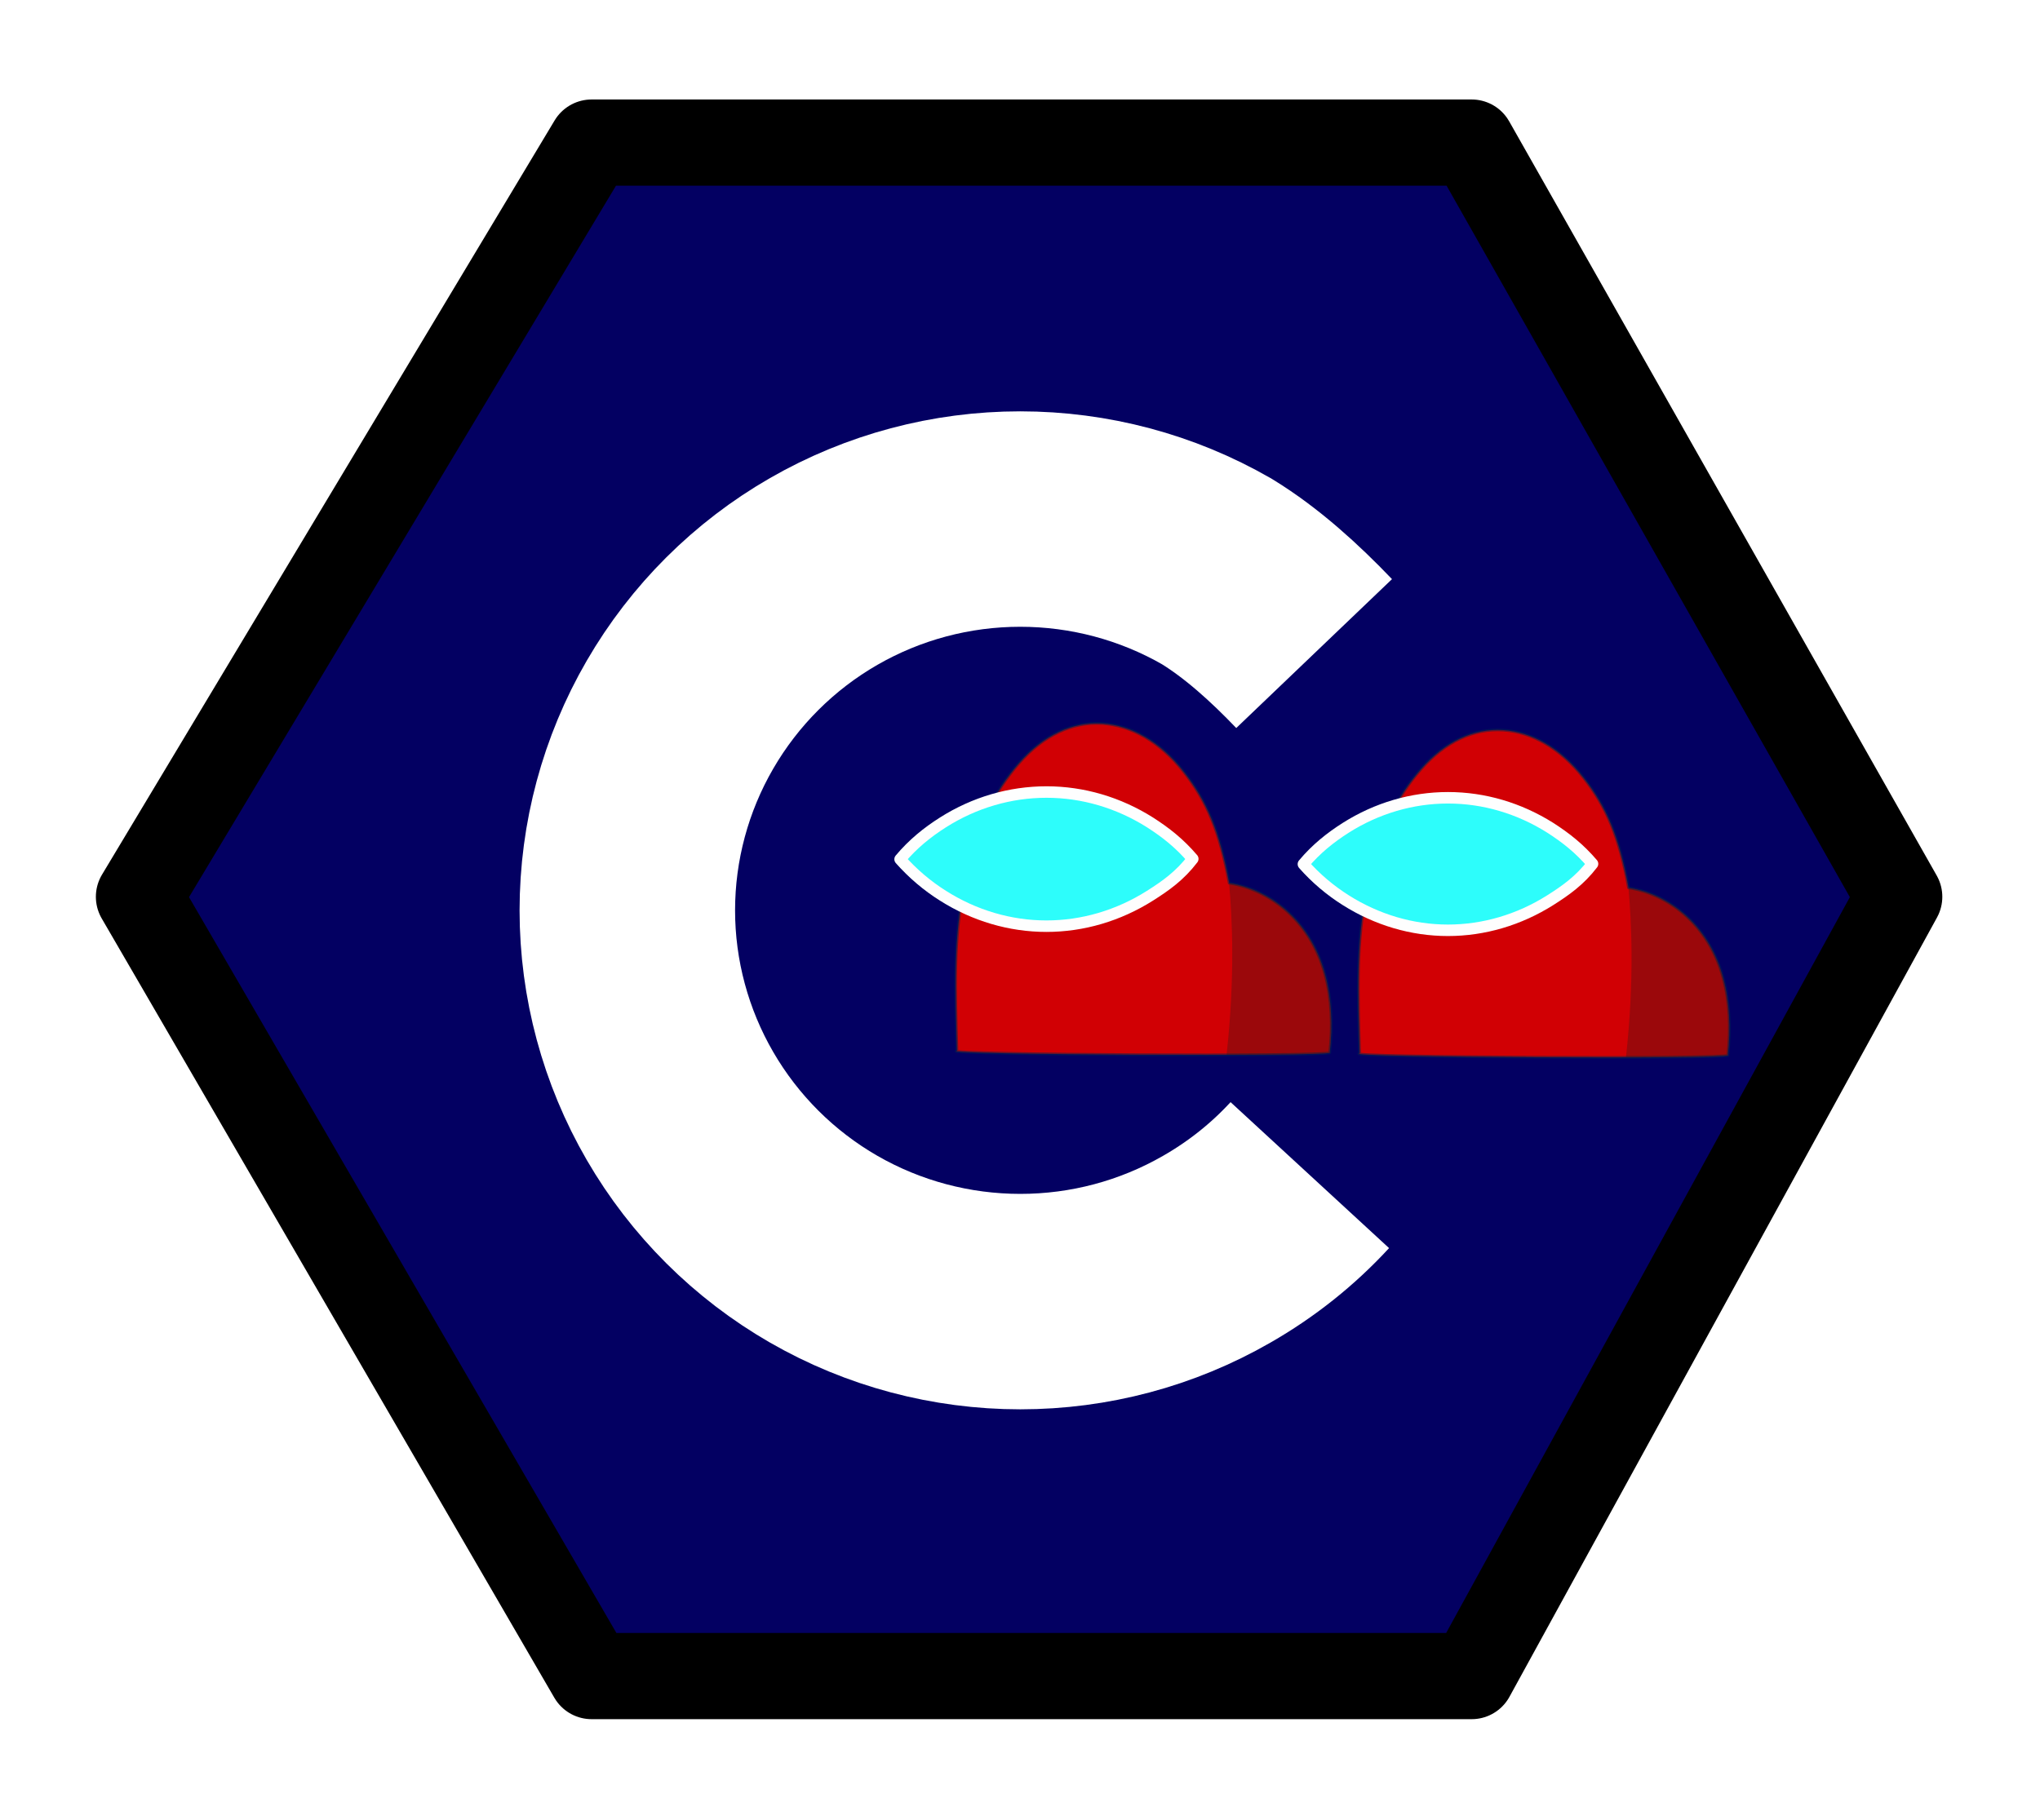
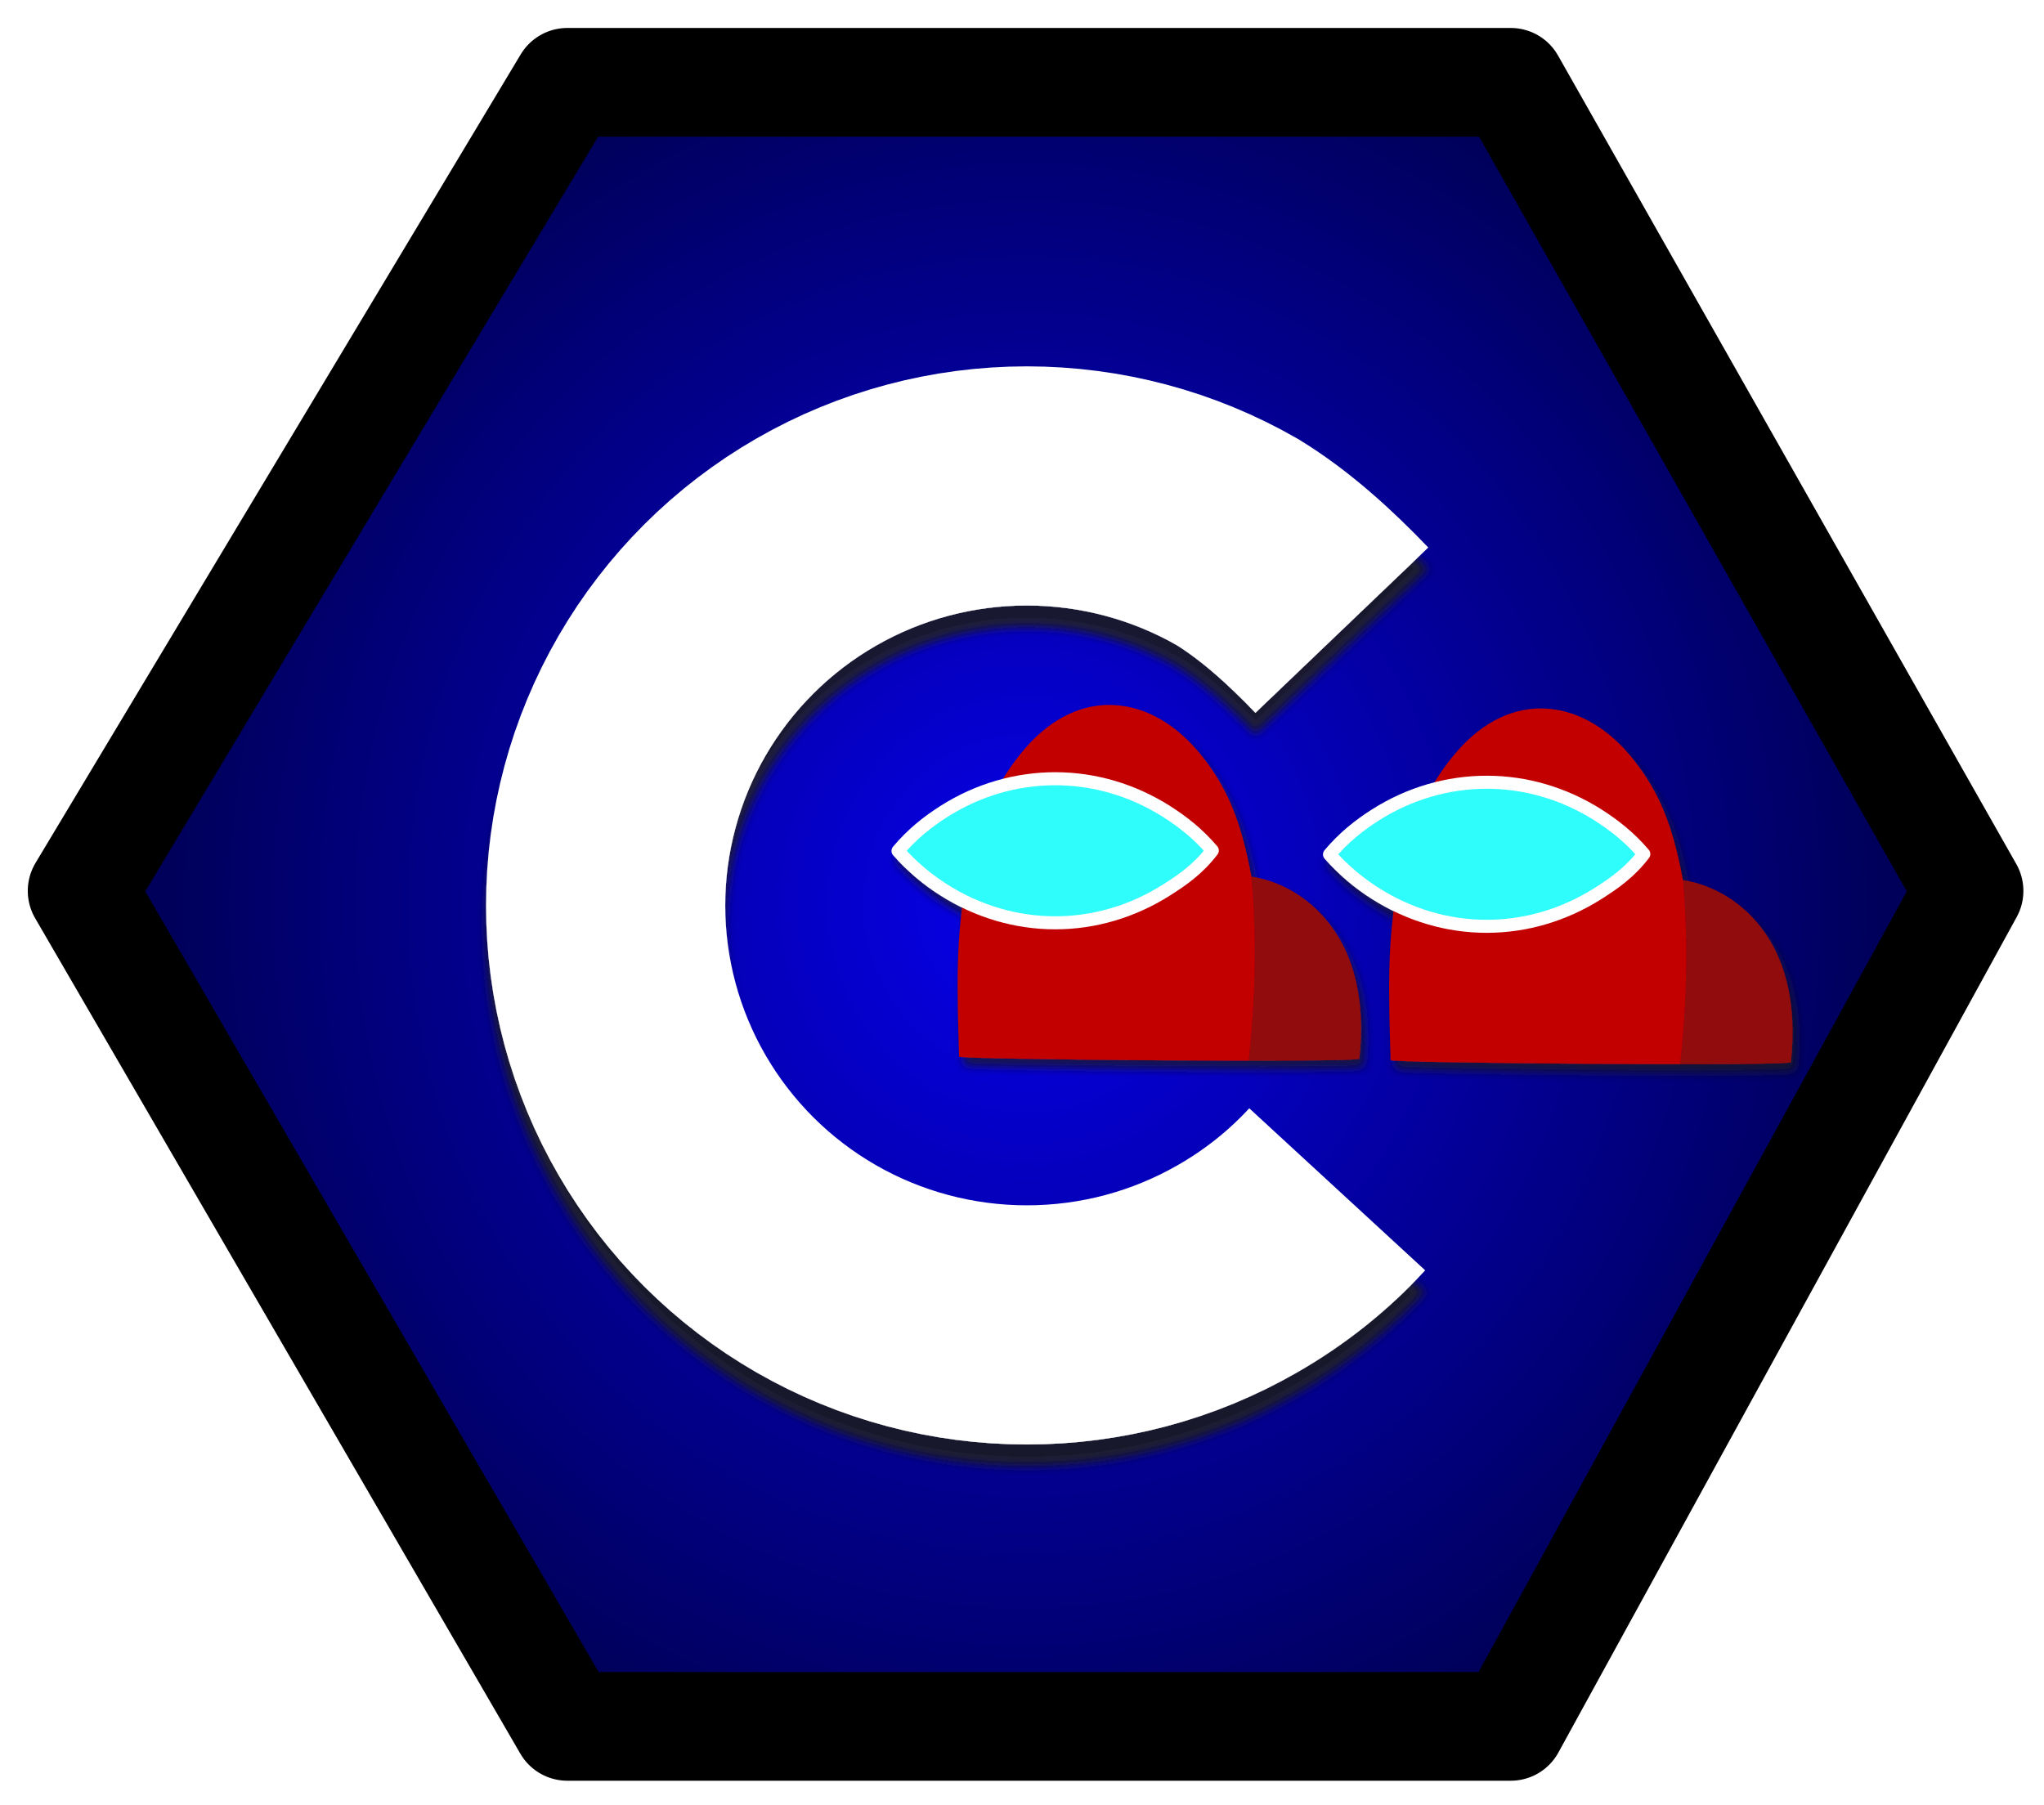
- <svg xmlns="http://www.w3.org/2000/svg" xmlns:ns1="http://xml.openoffice.org/svg/export" version="1.2" width="213mm" height="190mm" viewBox="0 0 21300 19000" preserveAspectRatio="xMidYMid" fill-rule="evenodd" stroke-width="28.222" stroke-linejoin="round" xml:space="preserve">
-   <defs class="ClipPathGroup">
-     <clipPath id="presentation_clip_path" clipPathUnits="userSpaceOnUse">
-       <rect x="0" y="0" width="21300" height="19000" />
-     </clipPath>
-     <clipPath id="presentation_clip_path_shrink" clipPathUnits="userSpaceOnUse">
-       <rect x="21" y="19" width="21258" height="18962" />
-     </clipPath>
+ <svg xmlns="http://www.w3.org/2000/svg" viewBox="15 25 470 415">
+   <defs>
+     <radialGradient gradientUnits="userSpaceOnUse" cx="10640.5" cy="9497" r="9189.5" id="gradient-0" gradientTransform="matrix(0.021437, 0, 0, 0.02251, 22.71696, 19.19722)">
+       <stop offset="0" style="stop-color: rgb(7, 0, 235);" />
+       <stop offset="1" style="stop-color: rgb(0% 0% 35.144%)" />
+     </radialGradient>
  </defs>
-   <defs class="TextShapeIndex">
-     <g ns1:slide="id1" ns1:id-list="id3 id4 id5 id6 id7 id8 id9 id10 id11 id12" />
-   </defs>
-   <defs class="EmbeddedBulletChars">
-     <g id="bullet-char-template-57356" transform="scale(0.0004882812,-0.0004882812)">
-       <path d="M 580,1141 L 1163,571 580,0 -4,571 580,1141 Z" />
+   <g class="Group">
+     <path stroke="rgb(0,0,0)" stroke-linejoin="round" d="M 145.455 43.93 L 362.379 43.93 L 467.762 229.883 L 362.379 422.022 L 145.455 422.022 L 33.887 229.883 L 145.455 43.93 Z" style="fill: url(#gradient-0); stroke-width: 25px; filter: none;" />
+     <path fill="none" stroke="rgb(255,255,255)" stroke-linejoin="round" d="M 322.483 298.51 C 315.85 305.71 308.155 311.846 299.538 316.781 C 284.808 325.257 268.141 329.693 251.12 329.693 C 234.122 329.693 217.409 325.257 202.678 316.781 C 187.947 308.307 175.743 296.125 167.243 281.464 C 158.746 266.805 154.26 250.161 154.26 233.236 C 154.26 216.285 158.746 199.642 167.243 184.984 C 175.743 170.322 187.947 158.141 202.678 149.667 C 217.409 141.191 234.099 136.753 251.096 136.753 C 268.118 136.753 284.808 141.191 299.538 149.667 C 308.178 154.954 316.299 162.344 323.546 169.922" style="filter: drop-shadow(rgba(28, 28, 28, 0.867) 0px 5px 1px); stroke-width: 55px;" />
+     <g class="Group" id="amogus" style="filter: drop-shadow(rgba(28, 28, 28, 0.71) 1px 2px 1px);">
+       <path stroke="none" d="M 235.538 268.012 C 235.112 252.923 234.59 240.484 237.429 226.531 C 240.267 212.578 244.83 203.901 250.838 196.972 C 256.867 190.042 264.081 186.686 271.389 187.156 C 278.697 187.63 285.744 191.699 291.513 199.052 C 297.284 206.408 300.357 213.785 302.747 226.603 C 308.068 227.406 313.342 229.984 317.574 234.004 C 321.807 238.025 324.811 243.203 326.419 249.21 C 328.027 255.218 328.31 261.745 327.577 268.46 C 327.697 269.453 235.353 268.662 235.538 268.012 Z" style="fill: rgb(195, 0, 4);" />
+       <path fill-opacity="0.298" stroke="none" d="M 302.747 226.603 C 308.068 227.405 313.317 229.961 317.55 233.981 C 321.783 238.001 324.786 243.179 326.395 249.186 C 328.004 255.192 328.312 261.745 327.578 268.459 C 327.762 268.776 316.983 268.92 302.108 268.943 C 304.236 249.385 303.527 235.209 302.747 226.603 Z" style="" fill="rgb(28,28,28)" />
+       <path stroke="rgb(254,254,254)" stroke-linejoin="round" d="M 293.76 220.595 C 290.474 216.743 287.066 214.069 283.19 211.586 C 275.432 206.69 266.635 204.088 257.649 204.088 C 248.663 204.088 239.841 206.668 232.085 211.586 C 228.207 214.045 224.659 216.908 221.49 220.69 C 224.635 224.237 228.207 227.265 232.085 229.7 C 239.841 234.62 248.663 237.222 257.625 237.222 C 266.612 237.222 275.408 234.62 283.19 229.7 C 287.043 227.265 290.566 224.782 293.76 220.595 Z" style="stroke-width: 3px; fill: rgb(45, 253, 251);" />
    </g>
-     <g id="bullet-char-template-57354" transform="scale(0.0004882812,-0.0004882812)">
-       <path d="M 8,1128 L 1137,1128 1137,0 8,0 8,1128 Z" />
-     </g>
-     <g id="bullet-char-template-10146" transform="scale(0.0004882812,-0.0004882812)">
-       <path d="M 174,0 L 602,739 174,1481 1456,739 174,0 Z M 1358,739 L 309,1346 659,739 1358,739 Z" />
-     </g>
-     <g id="bullet-char-template-10132" transform="scale(0.0004882812,-0.0004882812)">
-       <path d="M 2015,739 L 1276,0 717,0 1260,543 174,543 174,936 1260,936 717,1481 1274,1481 2015,739 Z" />
-     </g>
-     <g id="bullet-char-template-10007" transform="scale(0.0004882812,-0.0004882812)">
-       <path d="M 0,-2 C -7,14 -16,27 -25,37 L 356,567 C 262,823 215,952 215,954 215,979 228,992 255,992 264,992 276,990 289,987 310,991 331,999 354,1012 L 381,999 492,748 772,1049 836,1024 860,1049 C 881,1039 901,1025 922,1006 886,937 835,863 770,784 769,783 710,716 594,584 L 774,223 C 774,196 753,168 711,139 L 727,119 C 717,90 699,76 672,76 641,76 570,178 457,381 L 164,-76 C 142,-110 111,-127 72,-127 30,-127 9,-110 8,-76 1,-67 -2,-52 -2,-32 -2,-23 -1,-13 0,-2 Z" />
-     </g>
-     <g id="bullet-char-template-10004" transform="scale(0.0004882812,-0.0004882812)">
-       <path d="M 285,-33 C 182,-33 111,30 74,156 52,228 41,333 41,471 41,549 55,616 82,672 116,743 169,778 240,778 293,778 328,747 346,684 L 369,508 C 377,444 397,411 428,410 L 1163,1116 C 1174,1127 1196,1133 1229,1133 1271,1133 1292,1118 1292,1087 L 1292,965 C 1292,929 1282,901 1262,881 L 442,47 C 390,-6 338,-33 285,-33 Z" />
-     </g>
-     <g id="bullet-char-template-9679" transform="scale(0.0004882812,-0.0004882812)">
-       <path d="M 813,0 C 632,0 489,54 383,161 276,268 223,411 223,592 223,773 276,916 383,1023 489,1130 632,1184 813,1184 992,1184 1136,1130 1245,1023 1353,916 1407,772 1407,592 1407,412 1353,268 1245,161 1136,54 992,0 813,0 Z" />
-     </g>
-     <g id="bullet-char-template-8226" transform="scale(0.0004882812,-0.0004882812)">
-       <path d="M 346,457 C 273,457 209,483 155,535 101,586 74,649 74,723 74,796 101,859 155,911 209,963 273,989 346,989 419,989 480,963 531,910 582,859 608,796 608,723 608,648 583,586 532,535 482,483 420,457 346,457 Z" />
-     </g>
-     <g id="bullet-char-template-8211" transform="scale(0.0004882812,-0.0004882812)">
-       <path d="M -4,459 L 1135,459 1135,606 -4,606 -4,459 Z" />
-     </g>
-     <g id="bullet-char-template-61548" transform="scale(0.0004882812,-0.0004882812)">
-       <path d="M 173,740 C 173,903 231,1043 346,1159 462,1274 601,1332 765,1332 928,1332 1067,1274 1183,1159 1299,1043 1357,903 1357,740 1357,577 1299,437 1183,322 1067,206 928,148 765,148 601,148 462,206 346,322 231,437 173,577 173,740 Z" />
-     </g>
-   </defs>
-   <g>
-     <g id="id2" class="Master_Slide">
-       <g id="bg-id2" class="Background" />
-       <g id="bo-id2" class="BackgroundObjects" />
-     </g>
-   </g>
-   <g class="SlideGroup">
-     <g>
-       <g id="container-id1">
-         <g id="id1" class="Slide" clip-path="url(#presentation_clip_path)">
-           <g class="Page">
-             <g class="Group">
-               <g class="com.sun.star.drawing.PolyPolygonShape">
-                 <g id="id3">
-                   <rect class="BoundingBox" stroke="none" fill="none" x="1000" y="1039" width="19281" height="16917" />
-                   <path fill="rgb(3,0,98)" stroke="none" d="M 6177,1489 L 15366,1489 19830,9366 15366,17505 6177,17505 1451,9366 6177,1489 Z" />
-                   <path fill="none" stroke="rgb(0,0,0)" stroke-width="900" stroke-linejoin="round" d="M 6177,1489 L 15366,1489 19830,9366 15366,17505 6177,17505 1451,9366 6177,1489 Z" />
-                 </g>
-               </g>
-               <g class="com.sun.star.drawing.OpenBezierShape">
-                 <g id="id4">
-                   <rect class="BoundingBox" stroke="none" fill="none" x="5424" y="4296" width="9423" height="10424" />
-                   <path fill="none" stroke="rgb(255,255,255)" stroke-width="2250" stroke-linejoin="round" d="M 13676,12273 C 13395,12578 13069,12838 12704,13047 12080,13406 11374,13594 10653,13594 9933,13594 9225,13406 8601,13047 7977,12688 7460,12172 7100,11551 6740,10930 6550,10225 6550,9508 6550,8790 6740,8085 7100,7464 7460,6843 7977,6327 8601,5968 9225,5609 9932,5421 10652,5421 11373,5421 12080,5609 12704,5968 13070,6192 13414,6505 13721,6826" />
-                 </g>
-               </g>
-               <g class="Group">
-                 <g class="com.sun.star.drawing.OpenBezierShape">
-                   <g id="id5">
-                     <rect class="BoundingBox" stroke="none" fill="none" x="9340" y="8908" width="1649" height="821" />
-                     <path fill="none" stroke="rgb(254,254,254)" stroke-width="120" stroke-linejoin="round" d="M 9400,8969 C 9533,9119 9684,9247 9848,9350 10176,9558 10549,9668 10928,9668" />
-                   </g>
-                 </g>
-                 <g class="com.sun.star.drawing.ClosedBezierShape">
-                   <g id="id6">
-                     <rect class="BoundingBox" stroke="none" fill="none" x="9977" y="7553" width="3925" height="3466" />
-                     <path fill="rgb(209,0,4)" stroke="none" d="M 9992,10975 C 9974,10337 9952,9811 10072,9221 10192,8631 10385,8264 10639,7971 10894,7678 11199,7536 11508,7556 11817,7576 12115,7748 12359,8059 12603,8370 12733,8682 12834,9224 13059,9258 13282,9367 13461,9537 13640,9707 13767,9926 13835,10180 13903,10434 13915,10710 13884,10994 13889,11036 9769,11014 9992,10975 Z" />
-                     <g style="opacity: 0.498">
-                       <path fill="none" stroke="rgb(0,39,79)" d="M 9992,10975 C 9974,10337 9952,9811 10072,9221 10192,8631 10385,8264 10639,7971 10894,7678 11199,7536 11508,7556 11817,7576 12115,7748 12359,8059 12603,8370 12733,8682 12834,9224 13059,9258 13282,9367 13461,9537 13640,9707 13767,9926 13835,10180 13903,10434 13915,10710 13884,10994 13889,11036 9769,11014 9992,10975 Z" />
-                     </g>
-                   </g>
-                 </g>
-                 <g class="com.sun.star.drawing.ClosedBezierShape">
-                   <g id="id7">
-                     <rect class="BoundingBox" stroke="none" fill="none" x="12807" y="9222" width="1094" height="1796" />
-                     <path fill="rgb(28,28,28)" fill-opacity="0.298" stroke="none" d="M 12833,9223 C 13058,9257 13281,9366 13460,9536 13639,9706 13766,9925 13834,10179 13902,10433 13914,10709 13883,10993 13903,11005 13436,11016 12807,11017 12897,10190 12866,9587 12833,9223 Z" />
-                   </g>
-                 </g>
-                 <g class="com.sun.star.drawing.ClosedBezierShape">
-                   <g id="id8">
-                     <rect class="BoundingBox" stroke="none" fill="none" x="9338" y="8212" width="3177" height="1522" />
-                     <path fill="rgb(45,253,251)" stroke="none" d="M 12454,8970 C 12315,8807 12171,8694 12007,8589 11679,8382 11307,8272 10927,8272 10547,8272 10174,8381 9846,8589 9682,8693 9532,8814 9398,8974 9531,9124 9682,9252 9846,9355 10174,9563 10547,9673 10926,9673 11306,9673 11678,9563 12007,9355 12170,9252 12319,9147 12454,8970 Z" />
-                     <path fill="none" stroke="rgb(254,254,254)" stroke-width="120" stroke-linejoin="round" d="M 12454,8970 C 12315,8807 12171,8694 12007,8589 11679,8382 11307,8272 10927,8272 10547,8272 10174,8381 9846,8589 9682,8693 9532,8814 9398,8974 9531,9124 9682,9252 9846,9355 10174,9563 10547,9673 10926,9673 11306,9673 11678,9563 12007,9355 12170,9252 12319,9147 12454,8970 Z" />
-                   </g>
-                 </g>
-               </g>
-               <g class="Group">
-                 <g class="com.sun.star.drawing.OpenBezierShape">
-                   <g id="id9">
-                     <rect class="BoundingBox" stroke="none" fill="none" x="13551" y="8961" width="1630" height="812" />
-                     <path fill="none" stroke="rgb(254,254,254)" stroke-width="120" stroke-linejoin="round" d="M 13611,9021 C 13742,9169 13892,9295 14054,9397 14378,9602 14746,9712 15120,9712" />
-                   </g>
-                 </g>
-                 <g class="com.sun.star.drawing.ClosedBezierShape">
-                   <g id="id10">
-                     <rect class="BoundingBox" stroke="none" fill="none" x="14181" y="7622" width="3878" height="3424" />
-                     <path fill="rgb(209,0,4)" stroke="none" d="M 14196,11002 C 14178,10372 14157,9852 14275,9270 14394,8687 14584,8324 14835,8035 15087,7745 15388,7605 15694,7625 15999,7645 16293,7815 16534,8122 16775,8429 16904,8737 17004,9273 17226,9306 17446,9414 17623,9582 17800,9750 17925,9966 17992,10217 18060,10468 18071,10741 18041,11021 18046,11063 13976,11041 14196,11002 Z" />
-                     <g style="opacity: 0.498">
-                       <path fill="none" stroke="rgb(0,39,79)" d="M 14196,11002 C 14178,10372 14157,9852 14275,9270 14394,8687 14584,8324 14835,8035 15087,7745 15388,7605 15694,7625 15999,7645 16293,7815 16534,8122 16775,8429 16904,8737 17004,9273 17226,9306 17446,9414 17623,9582 17800,9750 17925,9966 17992,10217 18060,10468 18071,10741 18041,11021 18046,11063 13976,11041 14196,11002 Z" />
-                     </g>
-                   </g>
-                 </g>
-                 <g class="com.sun.star.drawing.ClosedBezierShape">
-                   <g id="id11">
-                     <rect class="BoundingBox" stroke="none" fill="none" x="16977" y="9272" width="1081" height="1773" />
-                     <path fill="rgb(28,28,28)" fill-opacity="0.298" stroke="none" d="M 17003,9272 C 17225,9306 17445,9413 17622,9581 17799,9749 17924,9965 17992,10216 18059,10467 18071,10740 18040,11021 18060,11032 17598,11043 16977,11044 17066,10227 17035,9632 17003,9272 Z" />
-                   </g>
-                 </g>
-                 <g class="com.sun.star.drawing.ClosedBezierShape">
-                   <g id="id12">
-                     <rect class="BoundingBox" stroke="none" fill="none" x="13549" y="8272" width="3140" height="1505" />
-                     <path fill="rgb(45,253,251)" stroke="none" d="M 16628,9022 C 16491,8861 16348,8749 16186,8645 15862,8441 15495,8332 15119,8332 14744,8332 14376,8440 14052,8645 13890,8748 13741,8867 13609,9025 13740,9174 13890,9300 14052,9402 14376,9607 14744,9716 15118,9716 15493,9716 15861,9607 16186,9402 16347,9300 16495,9196 16628,9022 Z" />
-                     <path fill="none" stroke="rgb(254,254,254)" stroke-width="120" stroke-linejoin="round" d="M 16628,9022 C 16491,8861 16348,8749 16186,8645 15862,8441 15495,8332 15119,8332 14744,8332 14376,8440 14052,8645 13890,8748 13741,8867 13609,9025 13740,9174 13890,9300 14052,9402 14376,9607 14744,9716 15118,9716 15493,9716 15861,9607 16186,9402 16347,9300 16495,9196 16628,9022 Z" />
-                   </g>
-                 </g>
-               </g>
-             </g>
-           </g>
-         </g>
-       </g>
+     <g class="Group" style="filter: drop-shadow(rgba(28, 28, 28, 0.71) 1px 2px 1px);" transform="matrix(1, 0, 0, 1, 99.21967, 0.805758)">
+       <path stroke="none" d="M 235.538 268.012 C 235.112 252.923 234.59 240.484 237.429 226.531 C 240.267 212.578 244.83 203.901 250.838 196.972 C 256.867 190.042 264.081 186.686 271.389 187.156 C 278.697 187.63 285.744 191.699 291.513 199.052 C 297.284 206.408 300.357 213.785 302.747 226.603 C 308.068 227.406 313.342 229.984 317.574 234.004 C 321.807 238.025 324.811 243.203 326.419 249.21 C 328.027 255.218 328.31 261.745 327.577 268.46 C 327.697 269.453 235.353 268.662 235.538 268.012 Z" style="fill: rgb(195, 0, 4);" />
+       <path fill-opacity="0.298" stroke="none" d="M 302.747 226.603 C 308.068 227.405 313.317 229.961 317.55 233.981 C 321.783 238.001 324.786 243.179 326.395 249.186 C 328.004 255.192 328.312 261.745 327.578 268.459 C 327.762 268.776 316.983 268.92 302.108 268.943 C 304.236 249.385 303.527 235.209 302.747 226.603 Z" style="" fill="rgb(28,28,28)" />
+       <path stroke="rgb(254,254,254)" stroke-linejoin="round" d="M 293.76 220.595 C 290.474 216.743 287.066 214.069 283.19 211.586 C 275.432 206.69 266.635 204.088 257.649 204.088 C 248.663 204.088 239.841 206.668 232.085 211.586 C 228.207 214.045 224.659 216.908 221.49 220.69 C 224.635 224.237 228.207 227.265 232.085 229.7 C 239.841 234.62 248.663 237.222 257.625 237.222 C 266.612 237.222 275.408 234.62 283.19 229.7 C 287.043 227.265 290.566 224.782 293.76 220.595 Z" style="stroke-width: 3px; fill: rgb(45, 253, 251);" />
    </g>
  </g>
</svg>
